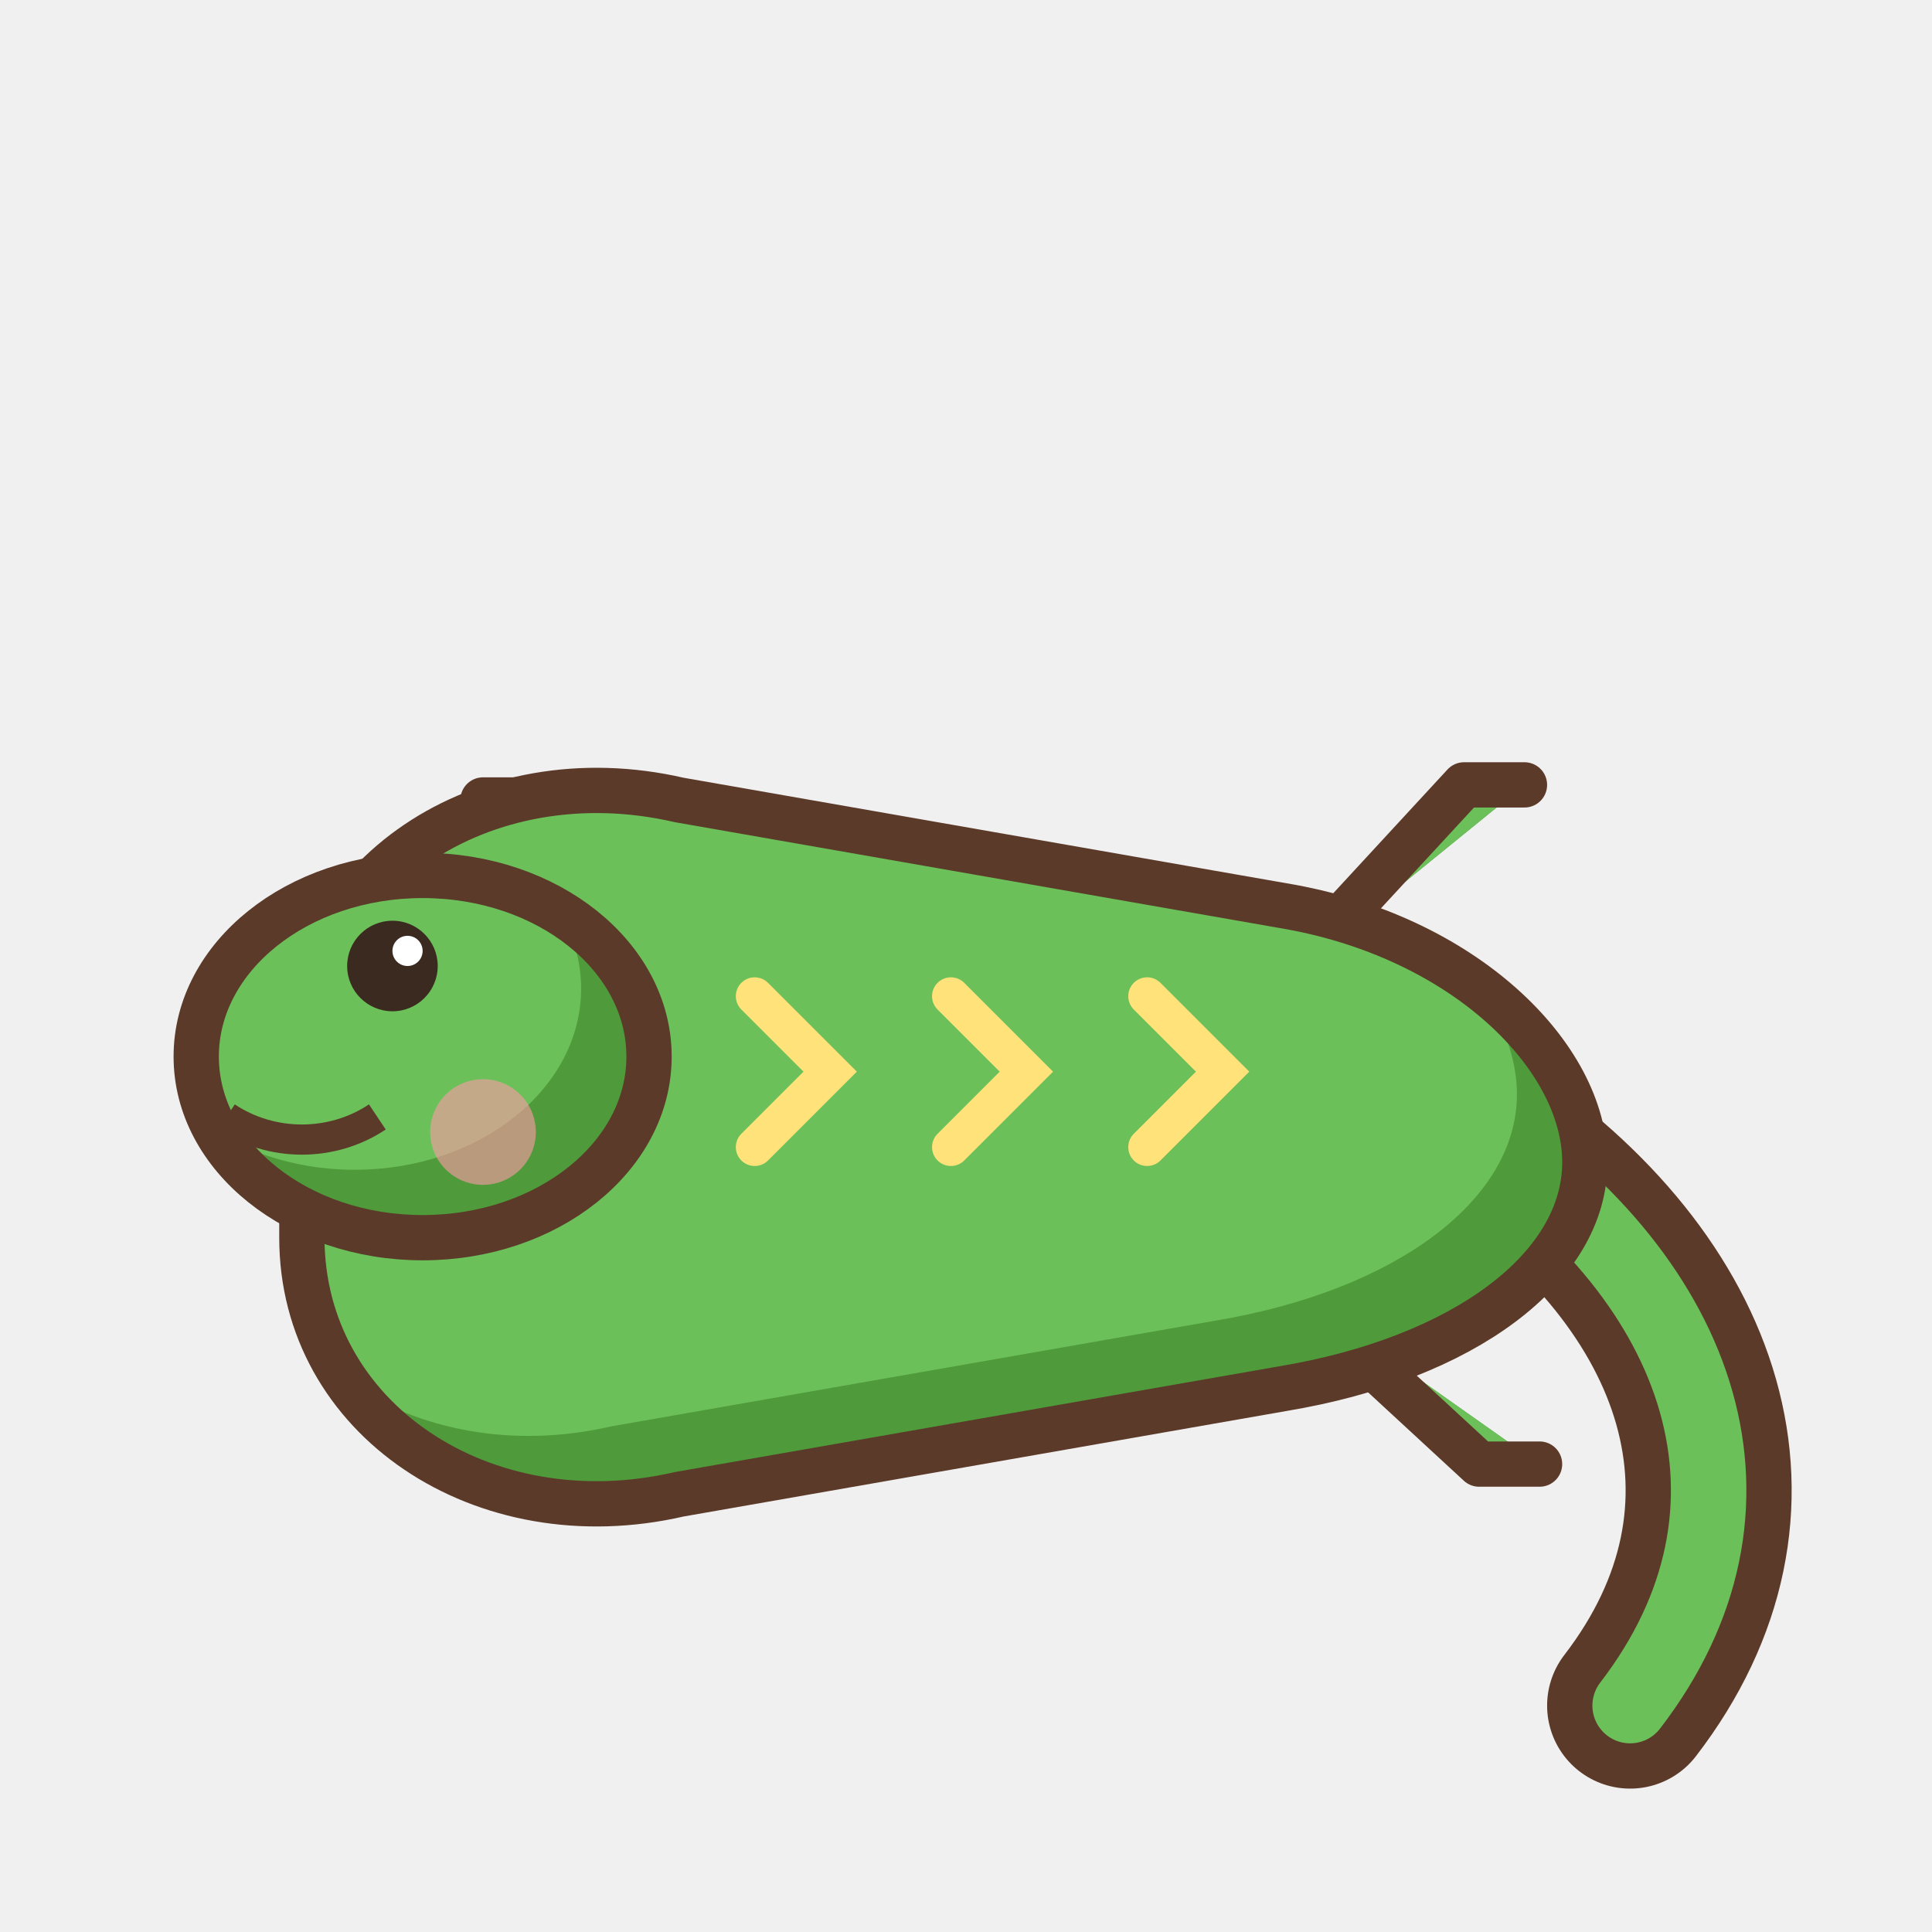
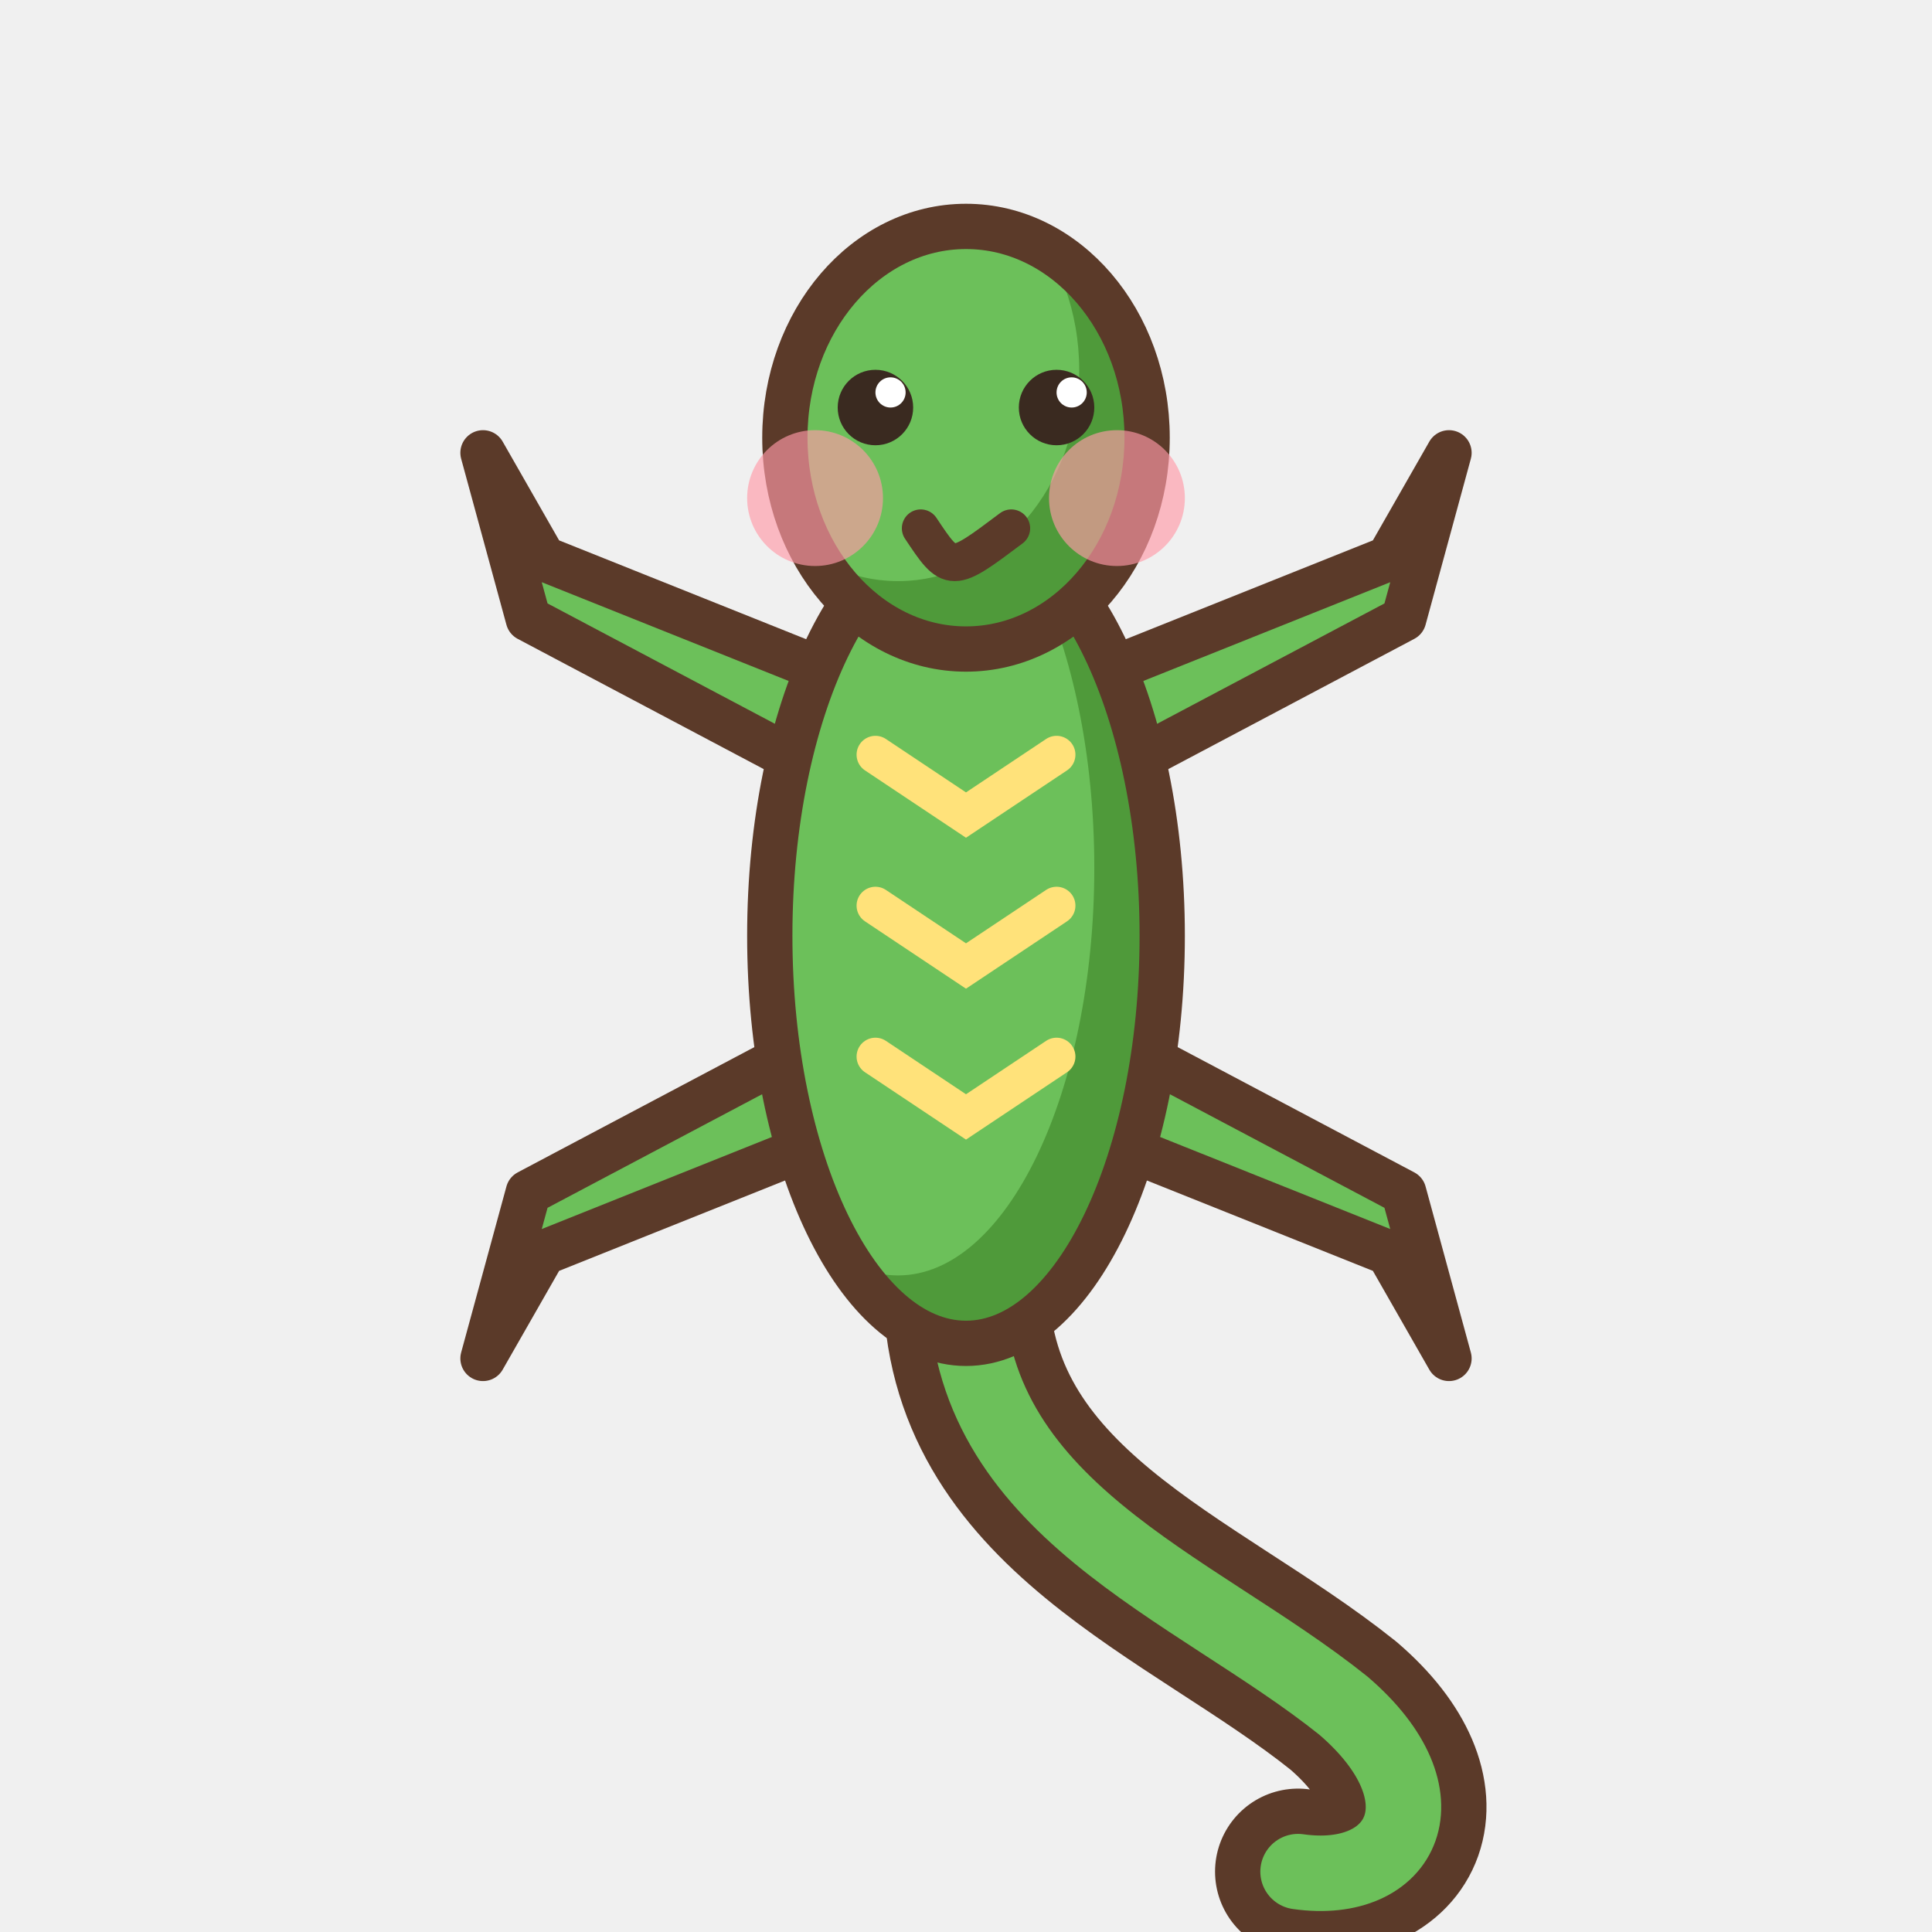
<svg xmlns="http://www.w3.org/2000/svg" viewBox="0 0 256 256">
  <g stroke="#5b3a29" stroke-width="6" stroke-linejoin="round" stroke-linecap="round">
-     <path d="M196 150c30 20 40 50 20 76" fill="none" stroke="#5b3a29" stroke-width="22" stroke-linecap="round" />
-     <path d="M196 150c30 20 40 50 20 76" fill="none" stroke="#6cc05a" stroke-width="10" stroke-linecap="round" />
+     <path d="M128 170c0 30 30 40 50 56 14 12 8 24-6 22" fill="none" stroke="#5b3a29" stroke-width="22" stroke-linecap="round" />
+     <path d="M128 170c0 30 30 40 50 56 14 12 8 24-6 22" fill="none" stroke="#6cc05a" stroke-width="10" stroke-linecap="round" />
    <defs>
-       <path id="s121" d="M90 130l-26 -24l8 0" />
-       <clipPath id="cs121">
-         <use href="#s121" />
+       <path id="s41" d="M112 90l-40-16-8-14 6 22 34 18z" />
+       <clipPath id="cs41">
+         <use href="#s41" />
      </clipPath>
    </defs>
-     <use href="#s121" fill="#4f9a3a" stroke="none" />
-     <g clip-path="url(#cs121)">
-       <use href="#s121" fill="#6cc05a" stroke="none" transform="translate(0 0)" />
+     <use href="#s41" fill="#4f9a3a" stroke="none" />
+     <g clip-path="url(#cs41)">
+       <use href="#s41" fill="#6cc05a" stroke="none" transform="translate(0 0)" />
    </g>
-     <use href="#s121" fill="none" />
+     <use href="#s41" fill="none" />
    <defs>
-       <path id="s122" d="M170 130l24 -26l8 0" />
-       <clipPath id="cs122">
-         <use href="#s122" />
+       <path id="s42" d="M144 90l40-16 8-14-6 22-34 18z" />
+       <clipPath id="cs42">
+         <use href="#s42" />
      </clipPath>
    </defs>
-     <use href="#s122" fill="#4f9a3a" stroke="none" />
-     <g clip-path="url(#cs122)">
-       <use href="#s122" fill="#6cc05a" stroke="none" transform="translate(0 0)" />
+     <use href="#s42" fill="#4f9a3a" stroke="none" />
+     <g clip-path="url(#cs42)">
+       <use href="#s42" fill="#6cc05a" stroke="none" transform="translate(0 0)" />
    </g>
-     <use href="#s122" fill="none" />
+     <use href="#s42" fill="none" />
    <defs>
-       <path id="s123" d="M96 170l-28 24l8 0" />
-       <clipPath id="cs123">
-         <use href="#s123" />
+       <path id="s43" d="M112 150l-40 16-8 14 6-22 34-18z" />
+       <clipPath id="cs43">
+         <use href="#s43" />
      </clipPath>
    </defs>
-     <use href="#s123" fill="#4f9a3a" stroke="none" />
-     <g clip-path="url(#cs123)">
-       <use href="#s123" fill="#6cc05a" stroke="none" transform="translate(0 0)" />
+     <use href="#s43" fill="#4f9a3a" stroke="none" />
+     <g clip-path="url(#cs43)">
+       <use href="#s43" fill="#6cc05a" stroke="none" transform="translate(0 0)" />
    </g>
-     <use href="#s123" fill="none" />
+     <use href="#s43" fill="none" />
    <defs>
-       <path id="s124" d="M170 170l26 24l8 0" />
-       <clipPath id="cs124">
-         <use href="#s124" />
+       <path id="s44" d="M144 150l40 16 8 14-6-22-34-18z" />
+       <clipPath id="cs44">
+         <use href="#s44" />
      </clipPath>
    </defs>
-     <use href="#s124" fill="#4f9a3a" stroke="none" />
-     <g clip-path="url(#cs124)">
-       <use href="#s124" fill="#6cc05a" stroke="none" transform="translate(0 0)" />
+     <use href="#s44" fill="#4f9a3a" stroke="none" />
+     <g clip-path="url(#cs44)">
+       <use href="#s44" fill="#6cc05a" stroke="none" transform="translate(0 0)" />
    </g>
-     <use href="#s124" fill="none" />
+     <use href="#s44" fill="none" />
    <defs>
-       <path id="s125" d="M40 140c0-24 24-40 50-34l80 14c24 4 40 20 40 34s-16 26-40 30l-80 14c-26 6-50-10-50-34z" />
-       <clipPath id="cs125">
-         <use href="#s125" />
+       <ellipse id="s45" cx="128" cy="124" rx="26" ry="54" />
+       <clipPath id="cs45">
+         <use href="#s45" />
      </clipPath>
    </defs>
-     <use href="#s125" fill="#4f9a3a" stroke="none" />
-     <g clip-path="url(#cs125)">
-       <use href="#s125" fill="#6cc05a" stroke="none" transform="translate(-9 -9)" />
+     <use href="#s45" fill="#4f9a3a" stroke="none" />
+     <g clip-path="url(#cs45)">
+       <use href="#s45" fill="#6cc05a" stroke="none" transform="translate(-9 -9)" />
    </g>
-     <use href="#s125" fill="none" />
+     <use href="#s45" fill="none" />
    <defs>
-       <ellipse id="s126" cx="56" cy="140" rx="30" ry="24" />
-       <clipPath id="cs126">
-         <use href="#s126" />
+       <ellipse id="s46" cx="128" cy="58" rx="24" ry="28" />
+       <clipPath id="cs46">
+         <use href="#s46" />
      </clipPath>
    </defs>
-     <use href="#s126" fill="#4f9a3a" stroke="none" />
-     <g clip-path="url(#cs126)">
-       <use href="#s126" fill="#6cc05a" stroke="none" transform="translate(-9 -9)" />
+     <use href="#s46" fill="#4f9a3a" stroke="none" />
+     <g clip-path="url(#cs46)">
+       <use href="#s46" fill="#6cc05a" stroke="none" transform="translate(-9 -9)" />
    </g>
-     <use href="#s126" fill="none" />
+     <use href="#s46" fill="none" />
  </g>
-   <circle cx="52" cy="128" r="6" fill="#3a2a20" />
-   <circle cx="54" cy="126" r="2" fill="#fff" />
-   <path d="M30 148c6 4 14 4 20 0" stroke="#5b3a29" stroke-width="4" fill="none" />
-   <path d="M100 132l10 10-10 10" stroke="#ffe27a" stroke-width="5" fill="none" stroke-linecap="round" />
-   <path d="M126 132l10 10-10 10" stroke="#ffe27a" stroke-width="5" fill="none" stroke-linecap="round" />
-   <path d="M152 132l10 10-10 10" stroke="#ffe27a" stroke-width="5" fill="none" stroke-linecap="round" />
-   <circle cx="64" cy="150" r="7" fill="#ff9aa8" opacity=".6" />
+   <circle cx="116" cy="54" r="5" fill="#3a2a20" />
+   <circle cx="140" cy="54" r="5" fill="#3a2a20" />
+   <circle cx="118" cy="52" r="2" fill="#fff" />
+   <circle cx="142" cy="52" r="2" fill="#fff" />
+   <path d="M122 70c4 6 4 6 12 0" stroke="#5b3a29" stroke-width="5" fill="none" stroke-linecap="round" />
+   <circle cx="108" cy="66" r="9" fill="#ff9aa8" opacity=".65" />
+   <circle cx="148" cy="66" r="9" fill="#ff9aa8" opacity=".65" />
+   <path d="M116 100l12 8 12-8" stroke="#ffe27a" stroke-width="5" fill="none" stroke-linecap="round" />
+   <path d="M116 120l12 8 12-8" stroke="#ffe27a" stroke-width="5" fill="none" stroke-linecap="round" />
+   <path d="M116 140l12 8 12-8" stroke="#ffe27a" stroke-width="5" fill="none" stroke-linecap="round" />
</svg>
